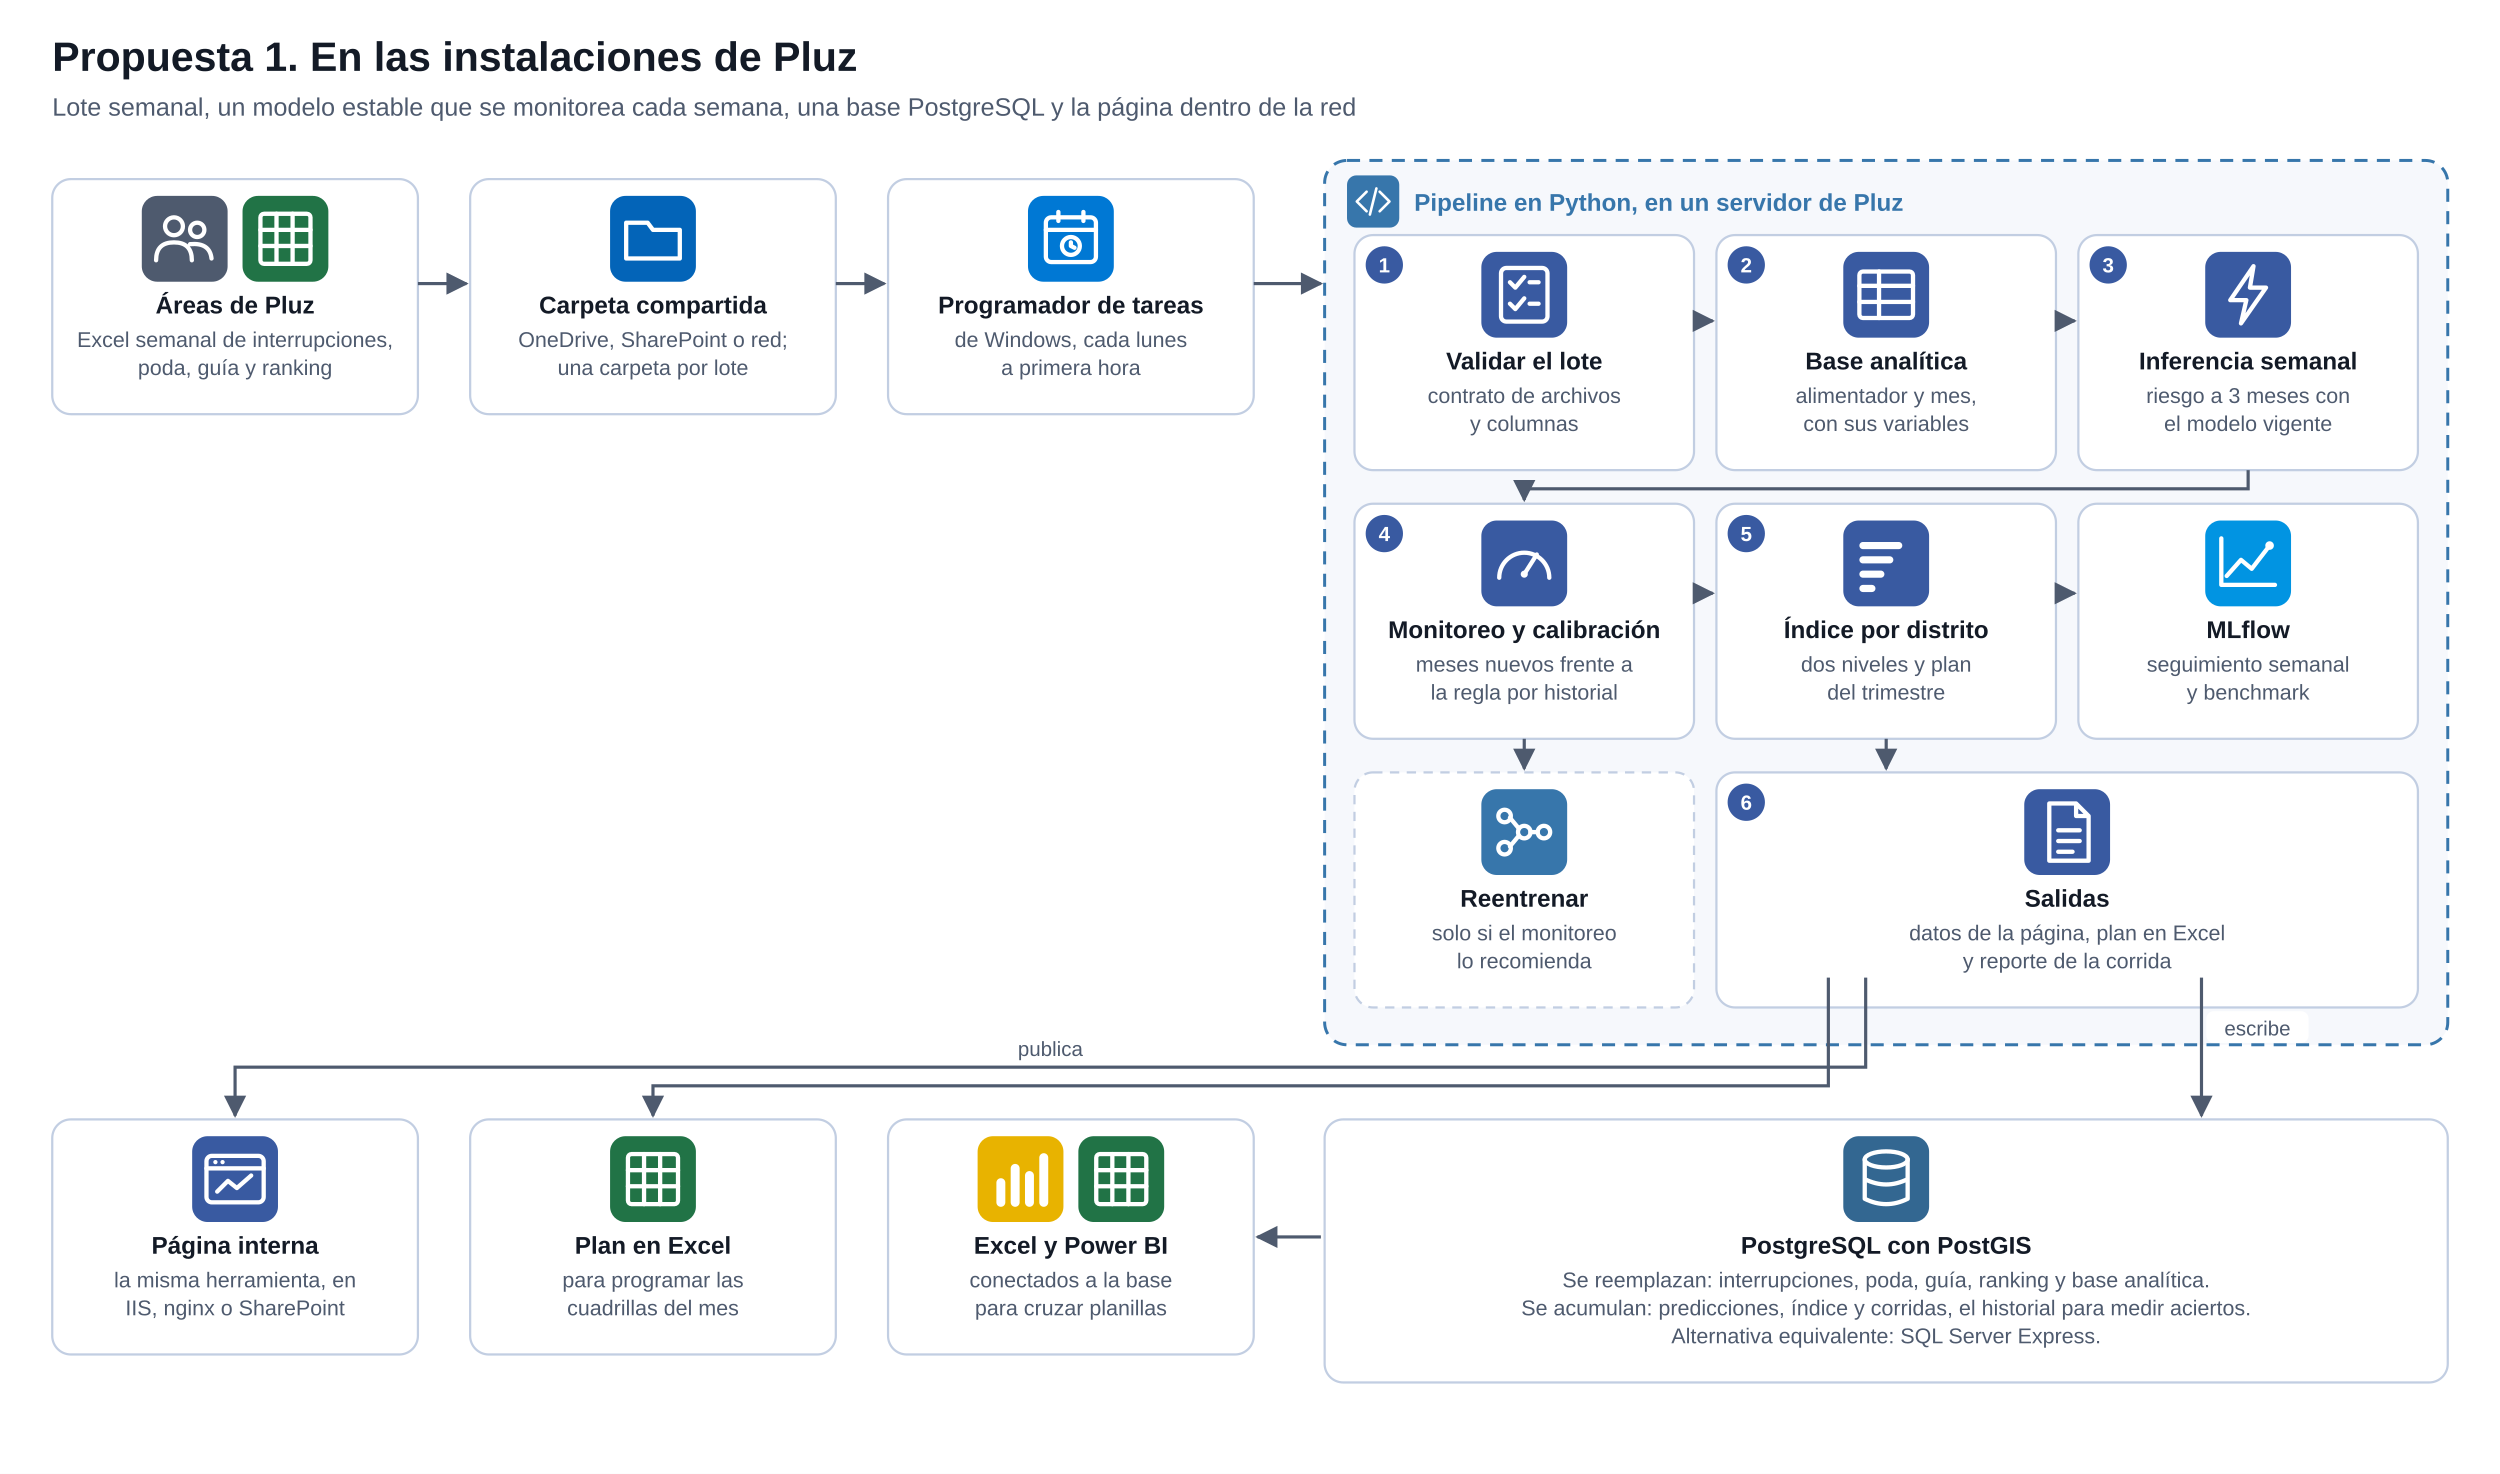
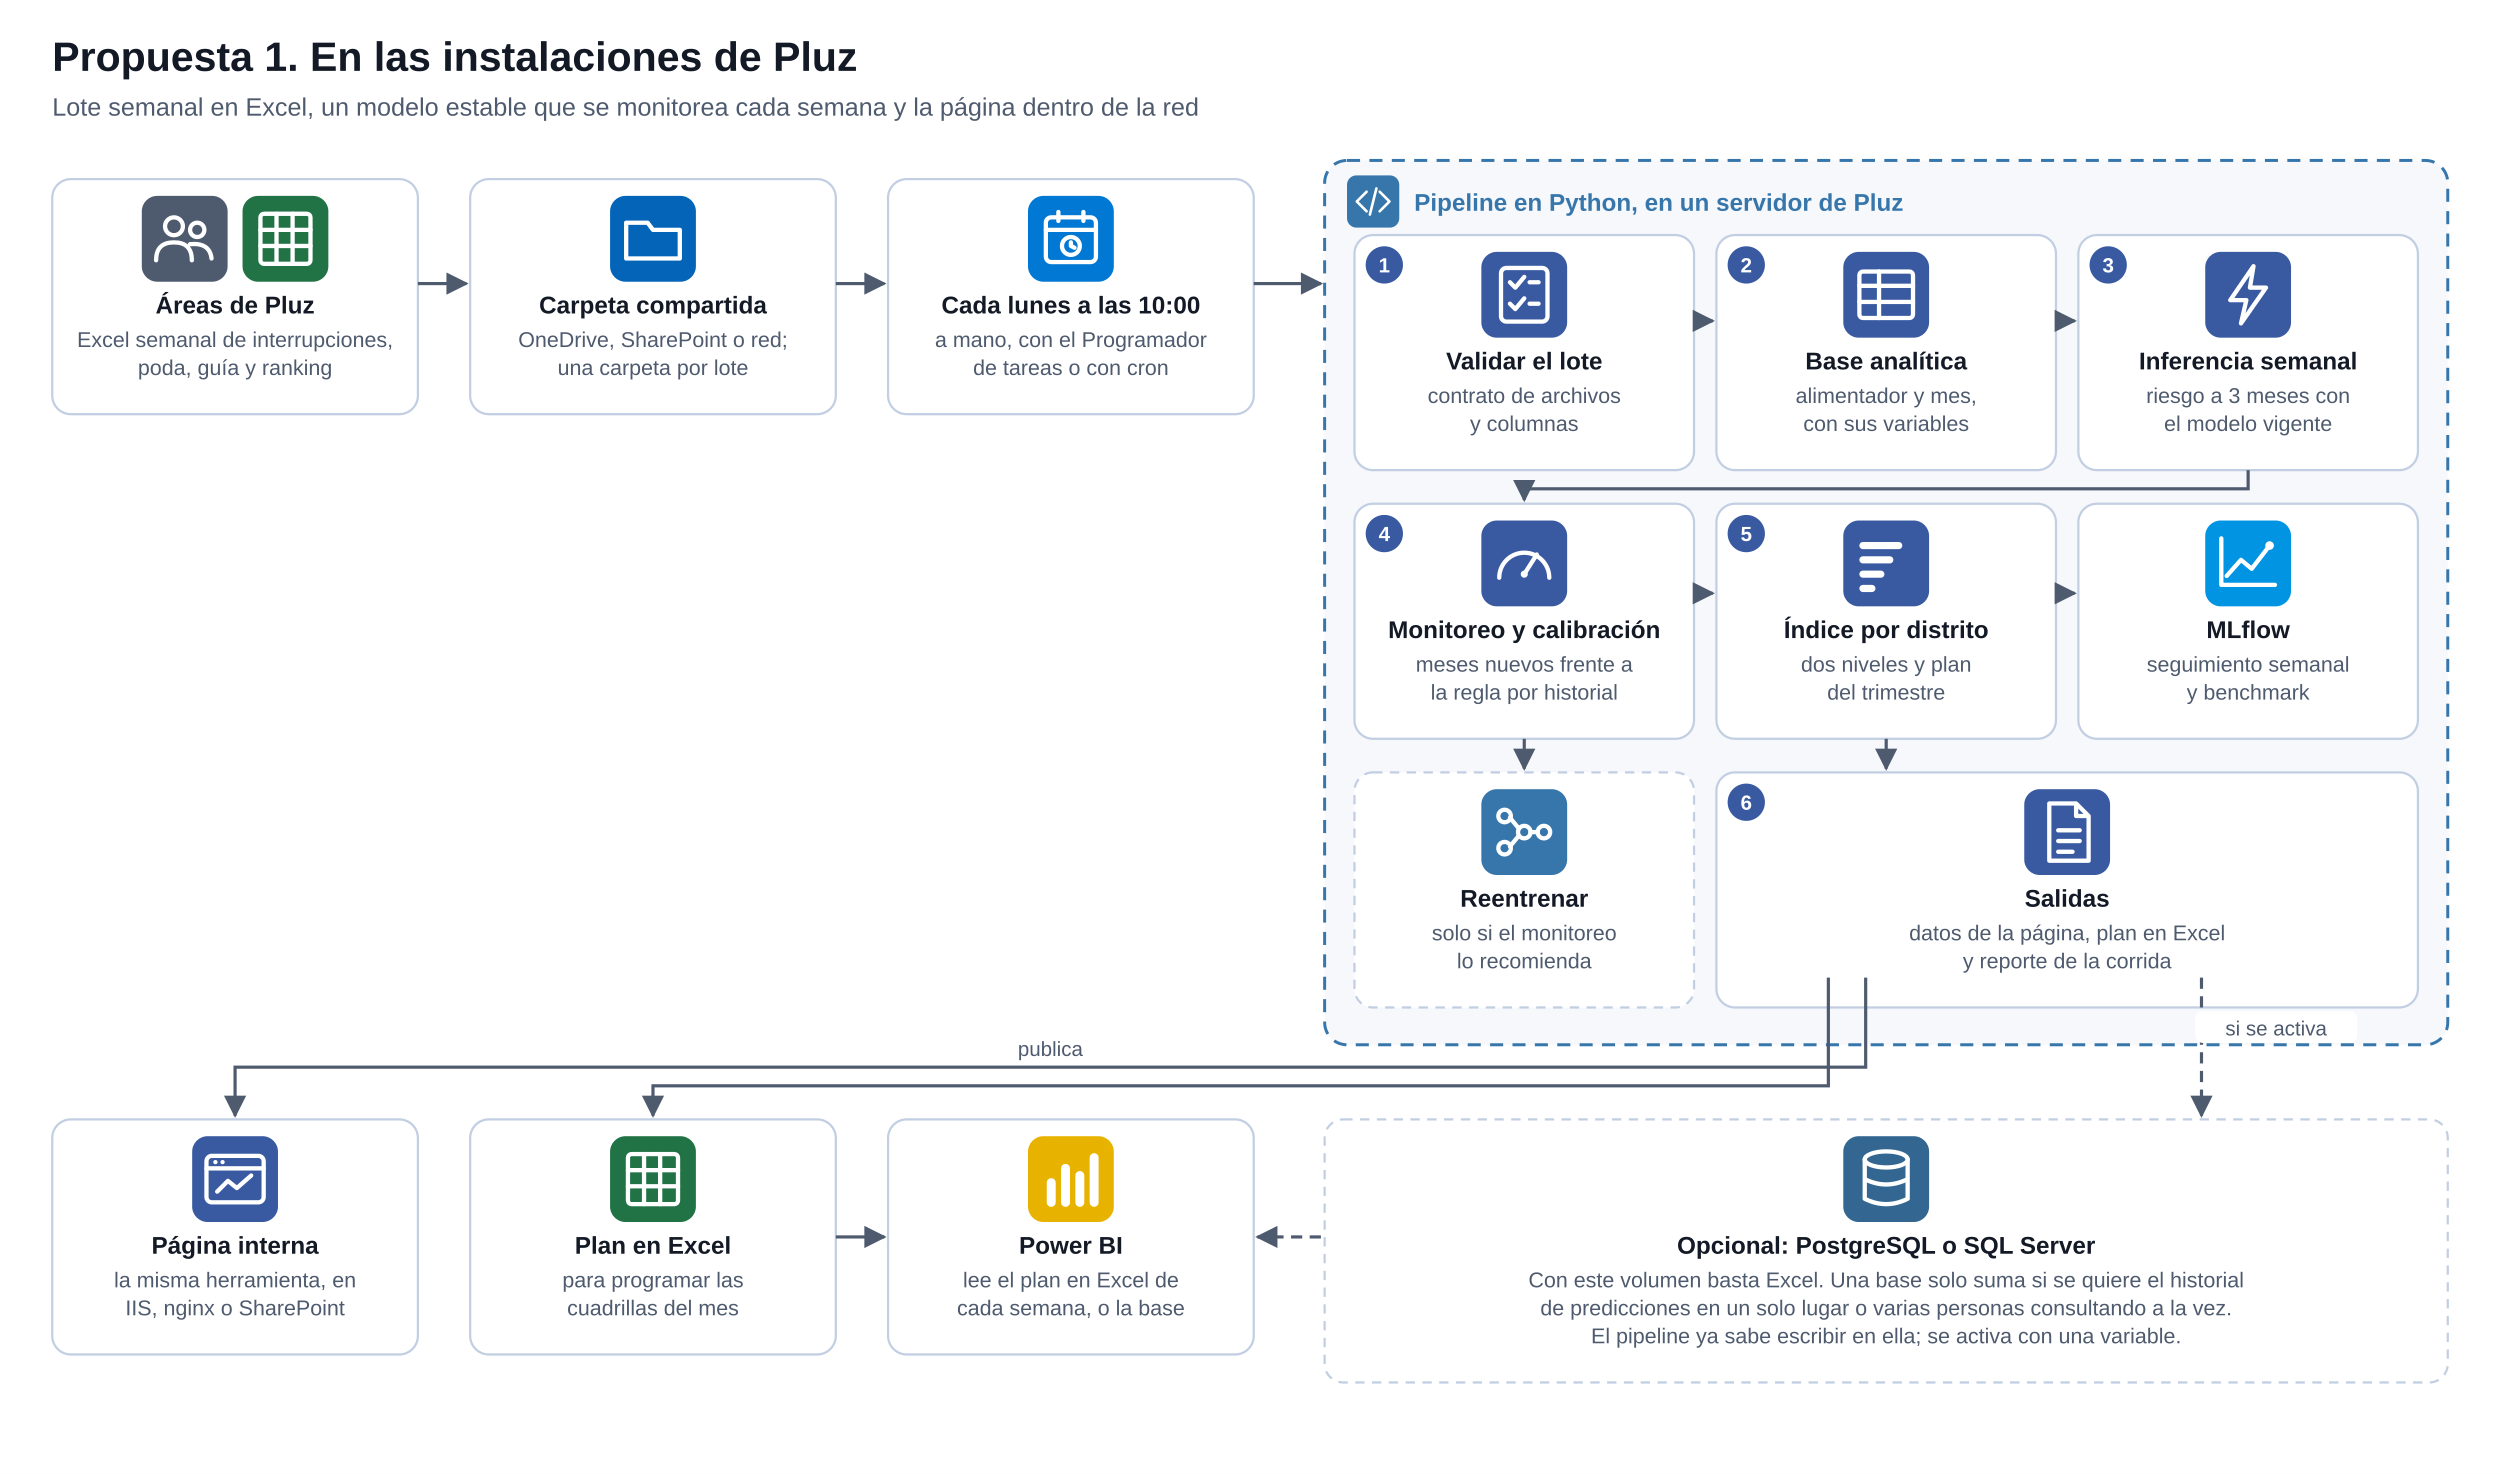
<svg xmlns="http://www.w3.org/2000/svg" viewBox="0 0 1340 790" width="1340" height="790" font-family="Arial, Helvetica, sans-serif">
  <defs>
    <marker id="punta" viewBox="0 0 10 10" refX="9" refY="5" markerWidth="7" markerHeight="7" orient="auto">
      <path d="M0,0 L10,5 L0,10 z" fill="#4e5a6e" />
    </marker>
  </defs>
  <rect width="1340" height="790" fill="#ffffff" />
  <text x="28" y="38" font-size="22" font-weight="700" fill="#131a26">Propuesta 1. En las instalaciones de Pluz</text>
-   <text x="28" y="62" font-size="13.5" fill="#4e5a6e">Lote semanal, un modelo estable que se monitorea cada semana, una base PostgreSQL y la página dentro de la red</text>
+   <text x="28" y="62" font-size="13.5" fill="#4e5a6e">Lote semanal en Excel, un modelo estable que se monitorea cada semana y la página dentro de la red</text>
  <rect x="28" y="96" width="196" height="126" rx="10" fill="#fff" stroke="#c2cee2" stroke-width="1.2" />
  <g transform="translate(76.0,105.0)">
    <rect width="46" height="46" rx="8.28" fill="#4e5a6e" />
    <g transform="scale(0.9583333)">
      <circle cx="18" cy="17" r="5" fill="none" stroke="#fff" stroke-width="2.4" stroke-linecap="round" stroke-linejoin="round" />
      <circle cx="31" cy="19" r="4" fill="none" stroke="#fff" stroke-width="2.4" stroke-linecap="round" stroke-linejoin="round" />
      <path d="M8 36 Q8 26 18 26 Q28 26 28 36 M27 27 Q38 26 39 35" fill="none" stroke="#fff" stroke-width="2.4" stroke-linecap="round" stroke-linejoin="round" />
    </g>
  </g>
  <g transform="translate(130.0,105.0)">
    <rect width="46" height="46" rx="8.28" fill="#217346" />
    <g transform="scale(0.9583333)">
      <rect x="10" y="10" width="28" height="28" rx="2" fill="none" stroke="#fff" stroke-width="2.4" stroke-linecap="round" stroke-linejoin="round" />
      <path d="M10 19 H38 M10 28 H38 M19 10 V38 M28 10 V38" fill="none" stroke="#fff" stroke-width="2.4" stroke-linecap="round" stroke-linejoin="round" />
    </g>
  </g>
  <text x="126.0" y="168" font-size="13" font-weight="700" fill="#131a26" text-anchor="middle">Áreas de Pluz</text>
  <text x="126.0" y="186" font-size="11.5" fill="#4e5a6e" text-anchor="middle">Excel semanal de interrupciones,</text>
  <text x="126.0" y="201" font-size="11.5" fill="#4e5a6e" text-anchor="middle">poda, guía y ranking</text>
  <rect x="252" y="96" width="196" height="126" rx="10" fill="#fff" stroke="#c2cee2" stroke-width="1.2" />
  <g transform="translate(327.0,105.0)">
    <rect width="46" height="46" rx="8.28" fill="#0364B8" />
    <g transform="scale(0.9583333)">
      <path d="M9 16 V35 H39 V19 H24 L21 15 H9 Z" fill="none" stroke="#fff" stroke-width="2.4" stroke-linecap="round" stroke-linejoin="round" />
    </g>
  </g>
  <text x="350.0" y="168" font-size="13" font-weight="700" fill="#131a26" text-anchor="middle">Carpeta compartida</text>
  <text x="350.0" y="186" font-size="11.5" fill="#4e5a6e" text-anchor="middle">OneDrive, SharePoint o red;</text>
  <text x="350.0" y="201" font-size="11.5" fill="#4e5a6e" text-anchor="middle">una carpeta por lote</text>
  <rect x="476" y="96" width="196" height="126" rx="10" fill="#fff" stroke="#c2cee2" stroke-width="1.2" />
  <g transform="translate(551.0,105.0)">
    <rect width="46" height="46" rx="8.28" fill="#0078D4" />
    <g transform="scale(0.9583333)">
      <rect x="10" y="12" width="28" height="25" rx="3" fill="none" stroke="#fff" stroke-width="2.4" stroke-linecap="round" stroke-linejoin="round" />
      <path d="M10 19 H38 M17 9 V14 M31 9 V14" fill="none" stroke="#fff" stroke-width="2.4" stroke-linecap="round" stroke-linejoin="round" />
      <circle cx="24" cy="28" r="5" fill="none" stroke="#fff" stroke-width="2.4" stroke-linecap="round" stroke-linejoin="round" />
      <path d="M24 26 V28 L26 29" fill="none" stroke="#fff" stroke-width="2.4" stroke-linecap="round" stroke-linejoin="round" />
    </g>
  </g>
-   <text x="574.0" y="168" font-size="13" font-weight="700" fill="#131a26" text-anchor="middle">Programador de tareas</text>
-   <text x="574.0" y="186" font-size="11.5" fill="#4e5a6e" text-anchor="middle">de Windows, cada lunes</text>
-   <text x="574.0" y="201" font-size="11.5" fill="#4e5a6e" text-anchor="middle">a primera hora</text>
+   <text x="574.0" y="168" font-size="13" font-weight="700" fill="#131a26" text-anchor="middle">Cada lunes a las 10:00</text>
+   <text x="574.0" y="186" font-size="11.5" fill="#4e5a6e" text-anchor="middle">a mano, con el Programador</text>
+   <text x="574.0" y="201" font-size="11.5" fill="#4e5a6e" text-anchor="middle">de tareas o con cron</text>
  <path d="M224,152 L250,152" fill="none" stroke="#4e5a6e" stroke-width="1.7" marker-end="url(#punta)" />
  <path d="M448,152 L474,152" fill="none" stroke="#4e5a6e" stroke-width="1.7" marker-end="url(#punta)" />
  <path d="M672,152 L708,152" fill="none" stroke="#4e5a6e" stroke-width="1.7" marker-end="url(#punta)" />
  <rect x="710" y="86" width="602" height="474" rx="12" fill="#f6f8fc" stroke="#3776AB" stroke-width="1.6" stroke-dasharray="7 5" />
  <g transform="translate(722.0,94.0)">
    <rect width="28" height="28" rx="5.04" fill="#3776AB" />
    <g transform="scale(0.5833333)">
      <path d="M18 15 L9 24 L18 33 M30 15 L39 24 L30 33 M27 12 L21 36" fill="none" stroke="#fff" stroke-width="2.4" stroke-linecap="round" stroke-linejoin="round" />
    </g>
  </g>
  <text x="758" y="113" font-size="13" font-weight="700" fill="#3776AB">Pipeline en Python, en un servidor de Pluz</text>
  <rect x="726" y="126" width="182" height="126" rx="10" fill="#fff" stroke="#c2cee2" stroke-width="1.2" />
  <g transform="translate(794.0,135.0)">
    <rect width="46" height="46" rx="8.28" fill="#395aa1" />
    <g transform="scale(0.9583333)">
      <rect x="11" y="9" width="26" height="30" rx="3" fill="none" stroke="#fff" stroke-width="2.4" stroke-linecap="round" stroke-linejoin="round" />
      <path d="M16 17 L19 20 L24 14 M16 29 L19 32 L24 26 M27 17 H32 M27 29 H32" fill="none" stroke="#fff" stroke-width="2.4" stroke-linecap="round" stroke-linejoin="round" />
    </g>
  </g>
  <circle cx="742" cy="142" r="10" fill="#395aa1" />
  <text x="742" y="146" font-size="11" font-weight="700" fill="#fff" text-anchor="middle">1</text>
  <text x="817.0" y="198" font-size="13" font-weight="700" fill="#131a26" text-anchor="middle">Validar el lote</text>
  <text x="817.0" y="216" font-size="11.5" fill="#4e5a6e" text-anchor="middle">contrato de archivos</text>
  <text x="817.0" y="231" font-size="11.5" fill="#4e5a6e" text-anchor="middle">y columnas</text>
  <rect x="920" y="126" width="182" height="126" rx="10" fill="#fff" stroke="#c2cee2" stroke-width="1.2" />
  <g transform="translate(988.0,135.0)">
    <rect width="46" height="46" rx="8.28" fill="#395aa1" />
    <g transform="scale(0.9583333)">
      <rect x="9" y="11" width="30" height="26" rx="2" fill="none" stroke="#fff" stroke-width="2.4" stroke-linecap="round" stroke-linejoin="round" />
      <path d="M9 19 H39 M9 28 H39 M20 11 V37" fill="none" stroke="#fff" stroke-width="2.4" stroke-linecap="round" stroke-linejoin="round" />
    </g>
  </g>
  <circle cx="936" cy="142" r="10" fill="#395aa1" />
  <text x="936" y="146" font-size="11" font-weight="700" fill="#fff" text-anchor="middle">2</text>
  <text x="1011.0" y="198" font-size="13" font-weight="700" fill="#131a26" text-anchor="middle">Base analítica</text>
  <text x="1011.0" y="216" font-size="11.5" fill="#4e5a6e" text-anchor="middle">alimentador y mes,</text>
  <text x="1011.0" y="231" font-size="11.5" fill="#4e5a6e" text-anchor="middle">con sus variables</text>
  <rect x="1114" y="126" width="182" height="126" rx="10" fill="#fff" stroke="#c2cee2" stroke-width="1.2" />
  <g transform="translate(1182.0,135.0)">
    <rect width="46" height="46" rx="8.28" fill="#395aa1" />
    <g transform="scale(0.9583333)">
      <path d="M27 8 L14 27 H23 L20 40 L34 20 H25 Z" fill="none" stroke="#fff" stroke-width="2.4" stroke-linecap="round" stroke-linejoin="round" />
    </g>
  </g>
  <circle cx="1130" cy="142" r="10" fill="#395aa1" />
  <text x="1130" y="146" font-size="11" font-weight="700" fill="#fff" text-anchor="middle">3</text>
  <text x="1205.0" y="198" font-size="13" font-weight="700" fill="#131a26" text-anchor="middle">Inferencia semanal</text>
  <text x="1205.0" y="216" font-size="11.5" fill="#4e5a6e" text-anchor="middle">riesgo a 3 meses con</text>
  <text x="1205.0" y="231" font-size="11.5" fill="#4e5a6e" text-anchor="middle">el modelo vigente</text>
  <rect x="726" y="270" width="182" height="126" rx="10" fill="#fff" stroke="#c2cee2" stroke-width="1.2" />
  <g transform="translate(794.0,279.0)">
    <rect width="46" height="46" rx="8.28" fill="#395aa1" />
    <g transform="scale(0.9583333)">
      <path d="M10 32 A14 14 0 1 1 38 32" fill="none" stroke="#fff" stroke-width="2.4" stroke-linecap="round" stroke-linejoin="round" />
      <path d="M24 30 L31 19" fill="none" stroke="#fff" stroke-width="2.4" stroke-linecap="round" stroke-linejoin="round" />
      <circle cx="24" cy="30" r="2" fill="#fff" />
    </g>
  </g>
  <circle cx="742" cy="286" r="10" fill="#395aa1" />
  <text x="742" y="290" font-size="11" font-weight="700" fill="#fff" text-anchor="middle">4</text>
  <text x="817.0" y="342" font-size="13" font-weight="700" fill="#131a26" text-anchor="middle">Monitoreo y calibración</text>
  <text x="817.0" y="360" font-size="11.5" fill="#4e5a6e" text-anchor="middle">meses nuevos frente a</text>
  <text x="817.0" y="375" font-size="11.5" fill="#4e5a6e" text-anchor="middle">la regla por historial</text>
  <rect x="920" y="270" width="182" height="126" rx="10" fill="#fff" stroke="#c2cee2" stroke-width="1.2" />
  <g transform="translate(988.0,279.0)">
    <rect width="46" height="46" rx="8.28" fill="#395aa1" />
    <g transform="scale(0.9583333)">
      <path d="M11 14 H31 M11 22 H26 M11 30 H21 M11 38 H16" fill="none" stroke="#fff" stroke-width="4" stroke-linecap="round" />
    </g>
  </g>
  <circle cx="936" cy="286" r="10" fill="#395aa1" />
  <text x="936" y="290" font-size="11" font-weight="700" fill="#fff" text-anchor="middle">5</text>
  <text x="1011.0" y="342" font-size="13" font-weight="700" fill="#131a26" text-anchor="middle">Índice por distrito</text>
  <text x="1011.0" y="360" font-size="11.5" fill="#4e5a6e" text-anchor="middle">dos niveles y plan</text>
  <text x="1011.0" y="375" font-size="11.5" fill="#4e5a6e" text-anchor="middle">del trimestre</text>
  <rect x="1114" y="270" width="182" height="126" rx="10" fill="#fff" stroke="#c2cee2" stroke-width="1.2" />
  <g transform="translate(1182.0,279.0)">
    <rect width="46" height="46" rx="8.28" fill="#0194E2" />
    <g transform="scale(0.9583333)">
      <path d="M9 36 H39 M9 36 V10" fill="none" stroke="#fff" stroke-width="2.4" stroke-linecap="round" stroke-linejoin="round" />
      <path d="M12 31 L20 22 L26 27 L36 14" fill="none" stroke="#fff" stroke-width="2.4" stroke-linecap="round" stroke-linejoin="round" />
      <circle cx="36" cy="14" r="2.4" fill="#fff" />
    </g>
  </g>
  <text x="1205.0" y="342" font-size="13" font-weight="700" fill="#131a26" text-anchor="middle">MLflow</text>
  <text x="1205.0" y="360" font-size="11.5" fill="#4e5a6e" text-anchor="middle">seguimiento semanal</text>
  <text x="1205.0" y="375" font-size="11.5" fill="#4e5a6e" text-anchor="middle">y benchmark</text>
  <rect x="920" y="414" width="376" height="126" rx="10" fill="#fff" stroke="#c2cee2" stroke-width="1.2" />
  <g transform="translate(1085.0,423.0)">
    <rect width="46" height="46" rx="8.28" fill="#395aa1" />
    <g transform="scale(0.9583333)">
      <path d="M14 8 H29 L36 15 V40 H14 Z M29 8 V15 H36 M19 23 H31 M19 29 H31 M19 35 H27" fill="none" stroke="#fff" stroke-width="2.4" stroke-linecap="round" stroke-linejoin="round" />
    </g>
  </g>
  <circle cx="936" cy="430" r="10" fill="#395aa1" />
  <text x="936" y="434" font-size="11" font-weight="700" fill="#fff" text-anchor="middle">6</text>
  <text x="1108.0" y="486" font-size="13" font-weight="700" fill="#131a26" text-anchor="middle">Salidas</text>
  <text x="1108.0" y="504" font-size="11.5" fill="#4e5a6e" text-anchor="middle">datos de la página, plan en Excel</text>
  <text x="1108.0" y="519" font-size="11.5" fill="#4e5a6e" text-anchor="middle">y reporte de la corrida</text>
  <rect x="726" y="414" width="182" height="126" rx="10" fill="#fff" stroke="#c2cee2" stroke-width="1.2" stroke-dasharray="5 4" />
  <g transform="translate(794.0,423.0)">
    <rect width="46" height="46" rx="8.28" fill="#3776AB" />
    <g transform="scale(0.9583333)">
      <circle cx="13" cy="15" r="3.5" fill="none" stroke="#fff" stroke-width="2.4" stroke-linecap="round" stroke-linejoin="round" />
      <circle cx="13" cy="33" r="3.5" fill="none" stroke="#fff" stroke-width="2.4" stroke-linecap="round" stroke-linejoin="round" />
      <circle cx="35" cy="24" r="3.5" fill="none" stroke="#fff" stroke-width="2.4" stroke-linecap="round" stroke-linejoin="round" />
      <circle cx="24" cy="24" r="3.5" fill="none" stroke="#fff" stroke-width="2.4" stroke-linecap="round" stroke-linejoin="round" />
      <path d="M16 16 L21 22 M16 32 L21 26 M27.5 24 H31.5" fill="none" stroke="#fff" stroke-width="2.4" stroke-linecap="round" stroke-linejoin="round" />
    </g>
  </g>
  <text x="817.0" y="486" font-size="13" font-weight="700" fill="#131a26" text-anchor="middle">Reentrenar</text>
  <text x="817.0" y="504" font-size="11.5" fill="#4e5a6e" text-anchor="middle">solo si el monitoreo</text>
  <text x="817.0" y="519" font-size="11.5" fill="#4e5a6e" text-anchor="middle">lo recomienda</text>
  <path d="M908,172 L918,172" fill="none" stroke="#4e5a6e" stroke-width="1.7" marker-end="url(#punta)" />
  <path d="M1102,172 L1112,172" fill="none" stroke="#4e5a6e" stroke-width="1.7" marker-end="url(#punta)" />
  <path d="M1205,252 L1205,262 L817,262 L817,268" fill="none" stroke="#4e5a6e" stroke-width="1.7" marker-end="url(#punta)" />
  <path d="M908,318 L918,318" fill="none" stroke="#4e5a6e" stroke-width="1.7" marker-end="url(#punta)" />
  <path d="M1102,318 L1112,318" fill="none" stroke="#4e5a6e" stroke-width="1.7" marker-end="url(#punta)" />
  <path d="M1011,396 L1011,412" fill="none" stroke="#4e5a6e" stroke-width="1.7" marker-end="url(#punta)" />
  <path d="M817,396 L817,412" fill="none" stroke="#4e5a6e" stroke-width="1.7" stroke-dasharray="6 4" marker-end="url(#punta)" />
-   <rect x="710" y="600" width="602" height="141" rx="10" fill="#fff" stroke="#c2cee2" stroke-width="1.2" />
+   <rect x="710" y="600" width="602" height="141" rx="10" fill="#fff" stroke="#c2cee2" stroke-width="1.2" stroke-dasharray="5 4" />
  <g transform="translate(988.0,609.0)">
    <rect width="46" height="46" rx="8.28" fill="#336791" />
    <g transform="scale(0.9583333)">
      <ellipse cx="24" cy="13" rx="12" ry="4.5" fill="none" stroke="#fff" stroke-width="2.4" stroke-linecap="round" stroke-linejoin="round" />
      <path d="M12 13 V35 Q24 41 36 35 V13 M12 24 Q24 30 36 24" fill="none" stroke="#fff" stroke-width="2.4" stroke-linecap="round" stroke-linejoin="round" />
    </g>
  </g>
-   <text x="1011.0" y="672" font-size="13" font-weight="700" fill="#131a26" text-anchor="middle">PostgreSQL con PostGIS</text>
-   <text x="1011.0" y="690" font-size="11.5" fill="#4e5a6e" text-anchor="middle">Se reemplazan: interrupciones, poda, guía, ranking y base analítica.</text>
-   <text x="1011.0" y="705" font-size="11.5" fill="#4e5a6e" text-anchor="middle">Se acumulan: predicciones, índice y corridas, el historial para medir aciertos.</text>
-   <text x="1011.0" y="720" font-size="11.5" fill="#4e5a6e" text-anchor="middle">Alternativa equivalente: SQL Server Express.</text>
-   <path d="M1180,524 L1180,598" fill="none" stroke="#4e5a6e" stroke-width="1.7" marker-end="url(#punta)" />
-   <rect x="1182.6" y="542.0" width="54.8" height="17" rx="4" fill="#fff" />
-   <text x="1210.0" y="555.0" font-size="11" fill="#4e5a6e" text-anchor="middle">escribe</text>
+   <text x="1011.0" y="672" font-size="13" font-weight="700" fill="#131a26" text-anchor="middle">Opcional: PostgreSQL o SQL Server</text>
+   <text x="1011.0" y="690" font-size="11.5" fill="#4e5a6e" text-anchor="middle">Con este volumen basta Excel. Una base solo suma si se quiere el historial</text>
+   <text x="1011.0" y="705" font-size="11.5" fill="#4e5a6e" text-anchor="middle">de predicciones en un solo lugar o varias personas consultando a la vez.</text>
+   <text x="1011.0" y="720" font-size="11.5" fill="#4e5a6e" text-anchor="middle">El pipeline ya sabe escribir en ella; se activa con una variable.</text>
+   <path d="M1180,524 L1180,598" fill="none" stroke="#4e5a6e" stroke-width="1.7" stroke-dasharray="6 4" marker-end="url(#punta)" />
+   <rect x="1176.6" y="542.0" width="86.8" height="17" rx="4" fill="#fff" />
+   <text x="1220.0" y="555.0" font-size="11" fill="#4e5a6e" text-anchor="middle">si se activa</text>
  <rect x="28" y="600" width="196" height="126" rx="10" fill="#fff" stroke="#c2cee2" stroke-width="1.2" />
  <g transform="translate(103.0,609.0)">
    <rect width="46" height="46" rx="8.28" fill="#395aa1" />
    <g transform="scale(0.9583333)">
      <rect x="8" y="11" width="32" height="26" rx="3" fill="none" stroke="#fff" stroke-width="2.4" stroke-linecap="round" stroke-linejoin="round" />
      <path d="M8 18 H40" fill="none" stroke="#fff" stroke-width="2.4" stroke-linecap="round" stroke-linejoin="round" />
      <circle cx="13" cy="14.5" r="1.2" fill="#fff" />
      <circle cx="17" cy="14.5" r="1.2" fill="#fff" />
      <path d="M14 31 L20 25 L25 29 L33 22" fill="none" stroke="#fff" stroke-width="2.4" stroke-linecap="round" stroke-linejoin="round" />
    </g>
  </g>
  <text x="126.0" y="672" font-size="13" font-weight="700" fill="#131a26" text-anchor="middle">Página interna</text>
  <text x="126.0" y="690" font-size="11.5" fill="#4e5a6e" text-anchor="middle">la misma herramienta, en</text>
  <text x="126.0" y="705" font-size="11.5" fill="#4e5a6e" text-anchor="middle">IIS, nginx o SharePoint</text>
  <rect x="252" y="600" width="196" height="126" rx="10" fill="#fff" stroke="#c2cee2" stroke-width="1.2" />
  <g transform="translate(327.0,609.0)">
    <rect width="46" height="46" rx="8.28" fill="#217346" />
    <g transform="scale(0.9583333)">
      <rect x="10" y="10" width="28" height="28" rx="2" fill="none" stroke="#fff" stroke-width="2.4" stroke-linecap="round" stroke-linejoin="round" />
      <path d="M10 19 H38 M10 28 H38 M19 10 V38 M28 10 V38" fill="none" stroke="#fff" stroke-width="2.4" stroke-linecap="round" stroke-linejoin="round" />
    </g>
  </g>
  <text x="350.0" y="672" font-size="13" font-weight="700" fill="#131a26" text-anchor="middle">Plan en Excel</text>
  <text x="350.0" y="690" font-size="11.5" fill="#4e5a6e" text-anchor="middle">para programar las</text>
  <text x="350.0" y="705" font-size="11.5" fill="#4e5a6e" text-anchor="middle">cuadrillas del mes</text>
  <rect x="476" y="600" width="196" height="126" rx="10" fill="#fff" stroke="#c2cee2" stroke-width="1.2" />
-   <g transform="translate(524.0,609.0)">
+   <g transform="translate(551.0,609.0)">
    <rect width="46" height="46" rx="8.28" fill="#E8B300" />
    <g transform="scale(0.9583333)">
      <path d="M13 37 V26 M21 37 V18 M29 37 V22 M37 37 V12" fill="none" stroke="#fff" stroke-width="5" stroke-linecap="round" />
    </g>
  </g>
-   <g transform="translate(578.0,609.0)">
-     <rect width="46" height="46" rx="8.28" fill="#217346" />
-     <g transform="scale(0.9583333)">
-       <rect x="10" y="10" width="28" height="28" rx="2" fill="none" stroke="#fff" stroke-width="2.4" stroke-linecap="round" stroke-linejoin="round" />
-       <path d="M10 19 H38 M10 28 H38 M19 10 V38 M28 10 V38" fill="none" stroke="#fff" stroke-width="2.4" stroke-linecap="round" stroke-linejoin="round" />
-     </g>
-   </g>
-   <text x="574.0" y="672" font-size="13" font-weight="700" fill="#131a26" text-anchor="middle">Excel y Power BI</text>
-   <text x="574.0" y="690" font-size="11.5" fill="#4e5a6e" text-anchor="middle">conectados a la base</text>
-   <text x="574.0" y="705" font-size="11.5" fill="#4e5a6e" text-anchor="middle">para cruzar planillas</text>
-   <path d="M708,663 L674,663" fill="none" stroke="#4e5a6e" stroke-width="1.7" marker-end="url(#punta)" />
+   <text x="574.0" y="672" font-size="13" font-weight="700" fill="#131a26" text-anchor="middle">Power BI</text>
+   <text x="574.0" y="690" font-size="11.5" fill="#4e5a6e" text-anchor="middle">lee el plan en Excel de</text>
+   <text x="574.0" y="705" font-size="11.5" fill="#4e5a6e" text-anchor="middle">cada semana, o la base</text>
+   <path d="M448,663 L474,663" fill="none" stroke="#4e5a6e" stroke-width="1.7" marker-end="url(#punta)" />
+   <path d="M708,663 L674,663" fill="none" stroke="#4e5a6e" stroke-width="1.7" stroke-dasharray="6 4" marker-end="url(#punta)" />
  <path d="M1000,524 L1000,572 L126,572 L126,598" fill="none" stroke="#4e5a6e" stroke-width="1.7" marker-end="url(#punta)" />
  <rect x="535.6" y="553.0" width="54.8" height="17" rx="4" fill="#fff" />
  <text x="563.0" y="566.0" font-size="11" fill="#4e5a6e" text-anchor="middle">publica</text>
  <path d="M980,524 L980,582 L350,582 L350,598" fill="none" stroke="#4e5a6e" stroke-width="1.7" marker-end="url(#punta)" />
</svg>
